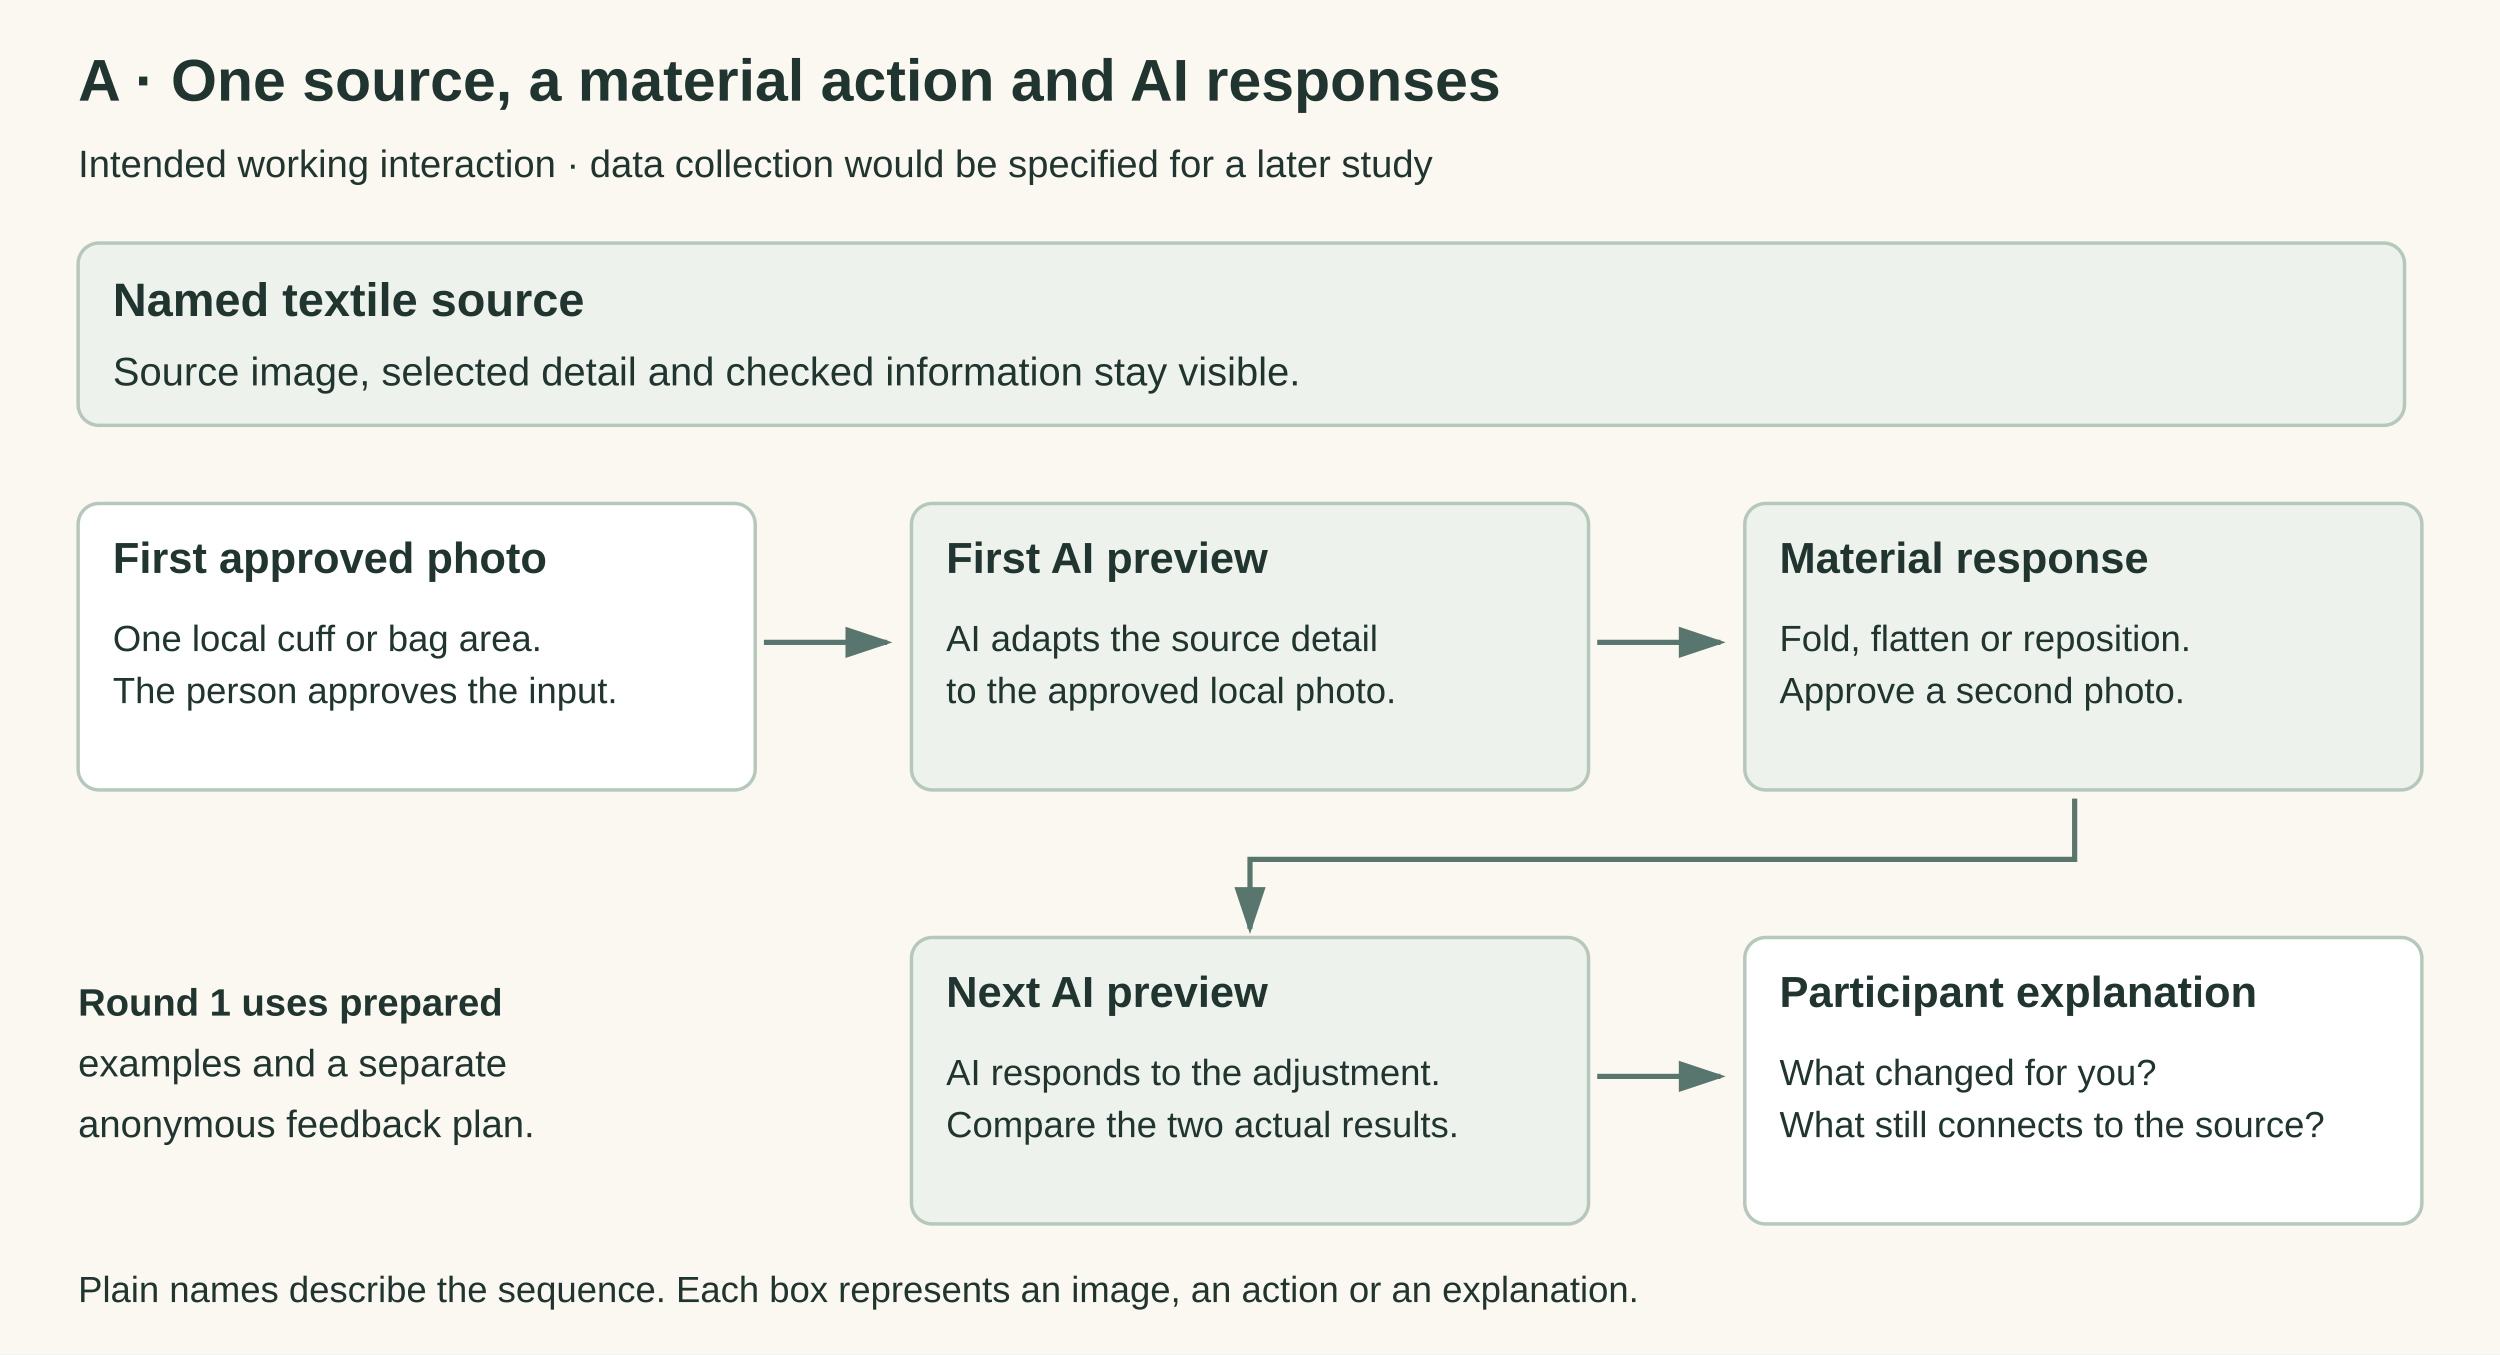
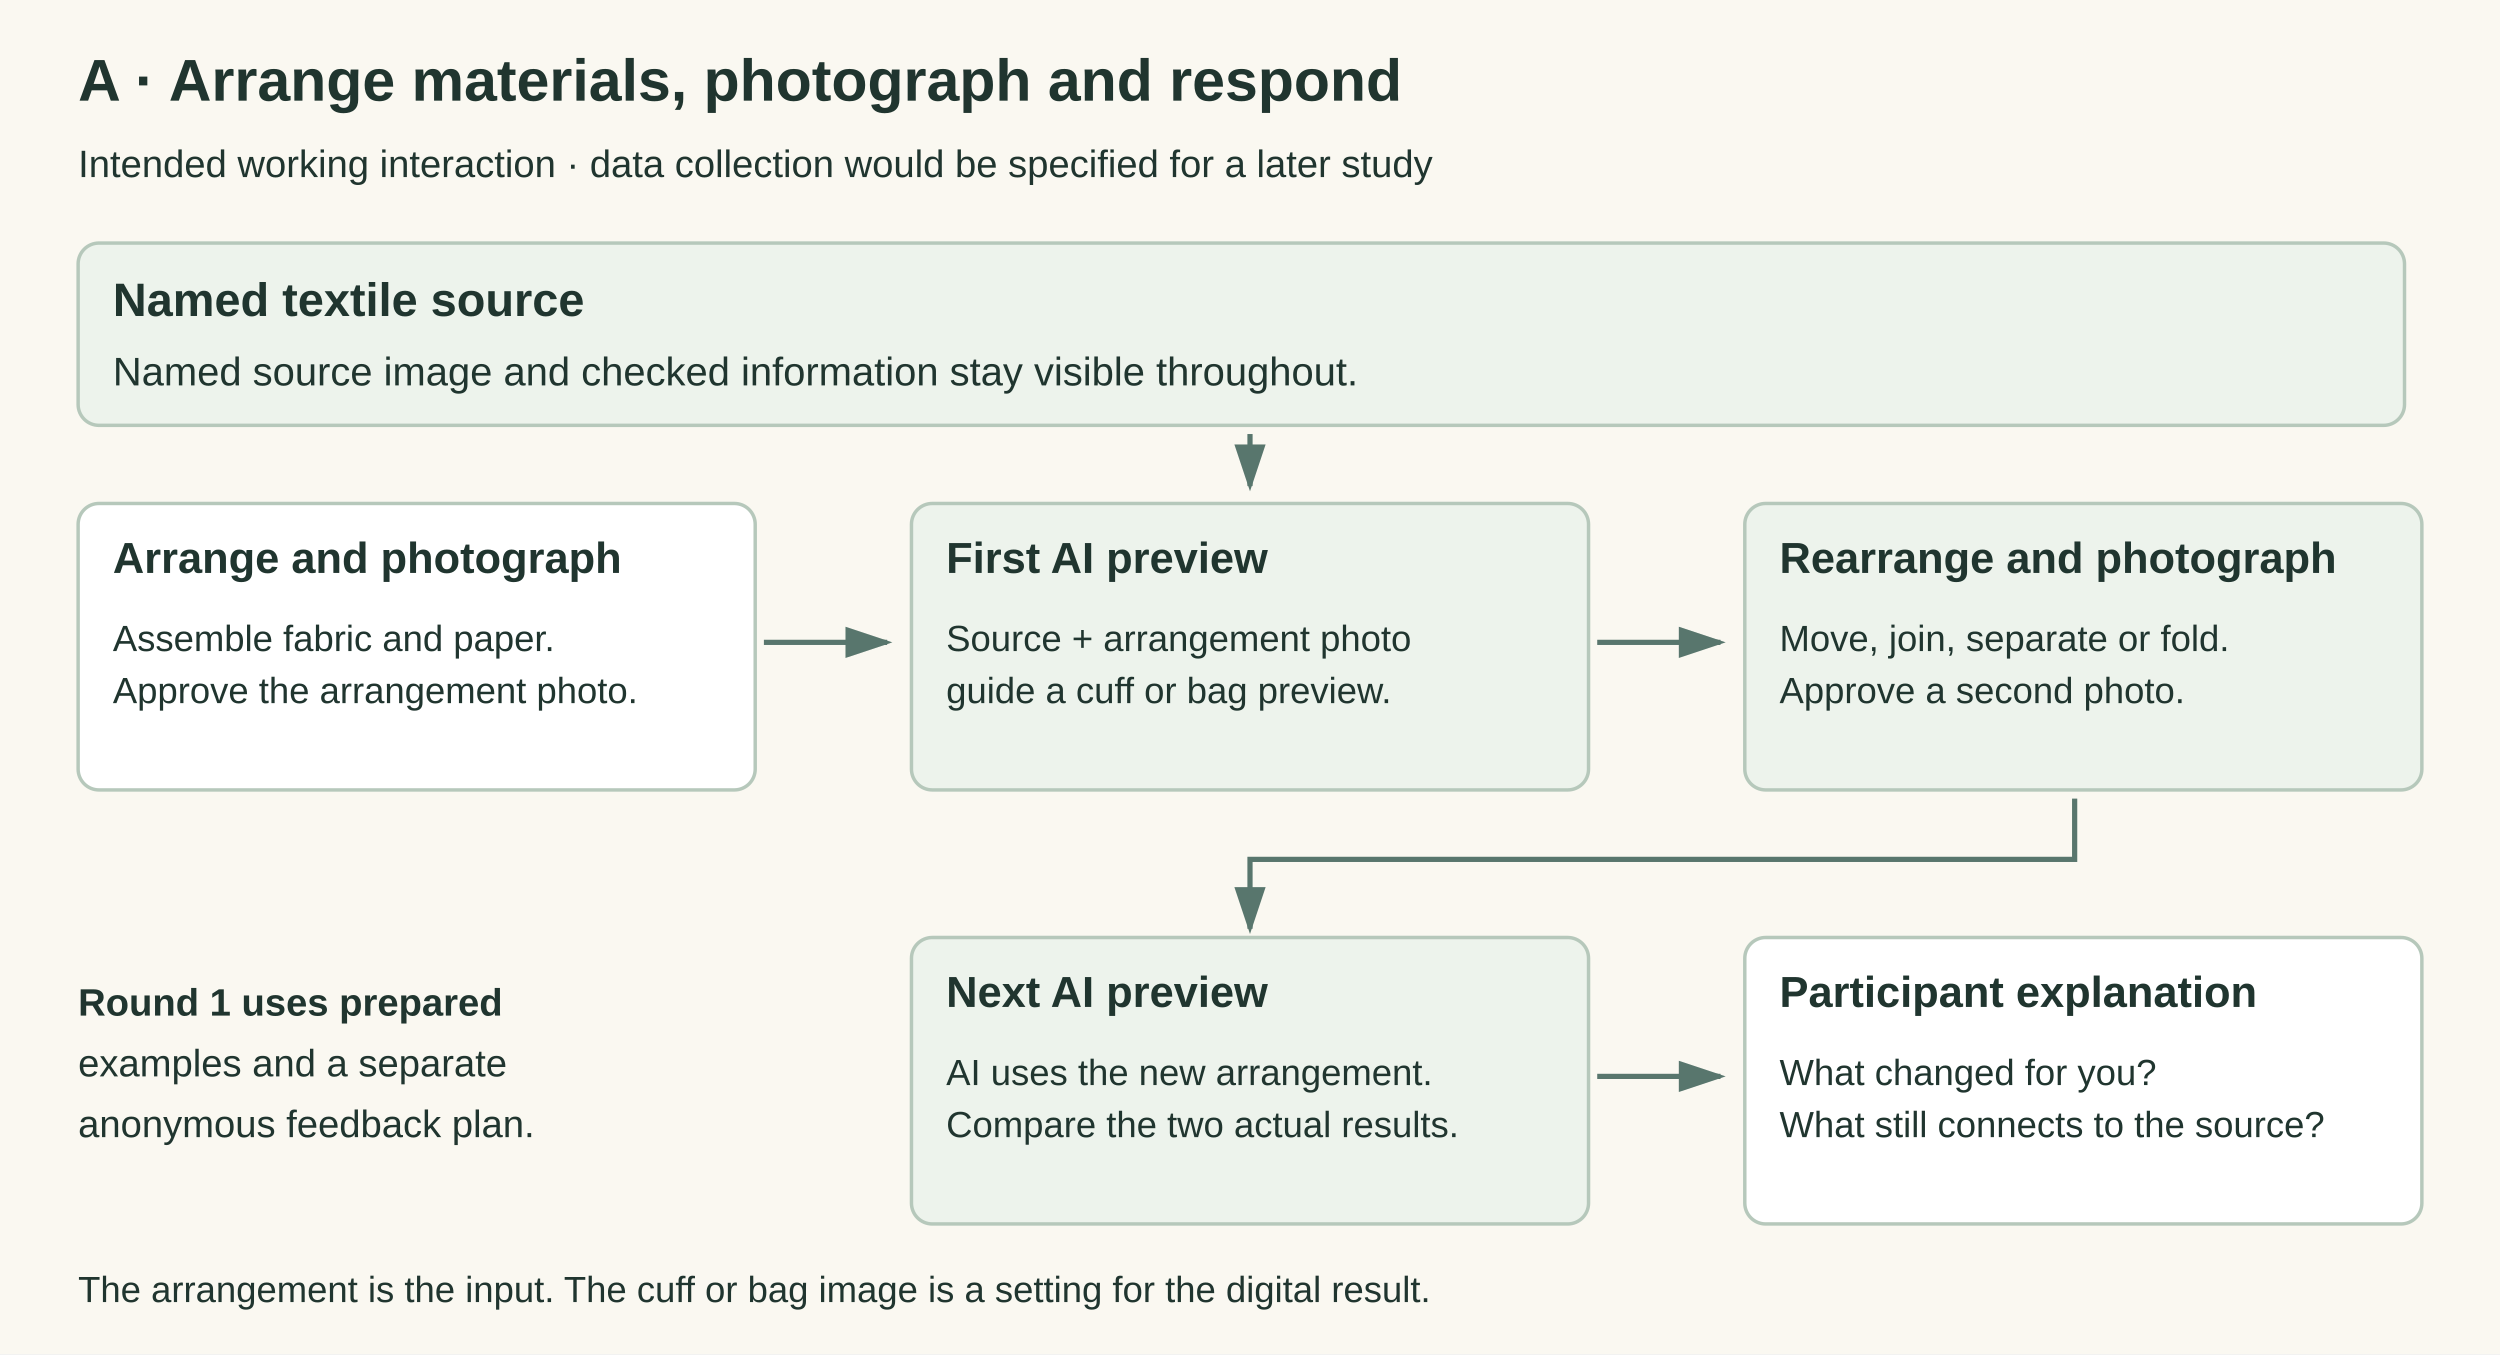
<svg xmlns="http://www.w3.org/2000/svg" width="1440" height="780" viewBox="0 0 1440 780" role="img" aria-labelledby="title">
  <defs>
    <marker id="arrow" markerWidth="10" markerHeight="10" refX="8" refY="3" orient="auto">
      <path d="M0 0 L0 6 L9 3 Z" fill="#58766d" />
    </marker>
  </defs>
  <rect width="1440" height="780" fill="#faf8f1" />
  <g font-family="Arial,sans-serif" fill="#20352f">
    <text x="45" y="58" font-size="34" font-weight="650">
-       <tspan x="45" dy="0">A · One source, a material action and AI responses</tspan>
+       <tspan x="45" dy="0">A · Arrange materials, photograph and respond</tspan>
    </text>
    <text x="45" y="102" font-size="22" font-weight="400">
      <tspan x="45" dy="0">Intended working interaction · data collection would be specified for a later study</tspan>
    </text>
    <rect x="45" y="140" width="1340" height="105" rx="12" fill="#edf3ec" stroke="#b6c8bb" stroke-width="2" />
    <text x="65" y="182" font-size="27" font-weight="650">
      <tspan x="65" dy="0">Named textile source</tspan>
    </text>
    <text x="65" y="222" font-size="23" font-weight="400">
-       <tspan x="65" dy="0">Source image, selected detail and checked information stay visible.</tspan>
+       <tspan x="65" dy="0">Named source image and checked information stay visible throughout.</tspan>
    </text>
    <rect x="45" y="290" width="390" height="165" rx="12" fill="#fff" stroke="#b6c8bb" stroke-width="2" />
    <text x="65" y="330" font-size="25" font-weight="650">
-       <tspan x="65" dy="0">First approved photo</tspan>
+       <tspan x="65" dy="0">Arrange and photograph</tspan>
    </text>
    <text x="65" y="375" font-size="21" font-weight="400">
-       <tspan x="65" dy="0">One local cuff or bag area.</tspan>
-       <tspan x="65" dy="30">The person approves the input.</tspan>
+       <tspan x="65" dy="0">Assemble fabric and paper.</tspan>
+       <tspan x="65" dy="30">Approve the arrangement photo.</tspan>
    </text>
    <rect x="525" y="290" width="390" height="165" rx="12" fill="#edf3ec" stroke="#b6c8bb" stroke-width="2" />
    <text x="545" y="330" font-size="25" font-weight="650">
      <tspan x="545" dy="0">First AI preview</tspan>
    </text>
    <text x="545" y="375" font-size="21" font-weight="400">
-       <tspan x="545" dy="0">AI adapts the source detail</tspan>
-       <tspan x="545" dy="30">to the approved local photo.</tspan>
+       <tspan x="545" dy="0">Source + arrangement photo</tspan>
+       <tspan x="545" dy="30">guide a cuff or bag preview.</tspan>
    </text>
    <rect x="1005" y="290" width="390" height="165" rx="12" fill="#edf3ec" stroke="#b6c8bb" stroke-width="2" />
    <text x="1025" y="330" font-size="25" font-weight="650">
-       <tspan x="1025" dy="0">Material response</tspan>
+       <tspan x="1025" dy="0">Rearrange and photograph</tspan>
    </text>
    <text x="1025" y="375" font-size="21" font-weight="400">
-       <tspan x="1025" dy="0">Fold, flatten or reposition.</tspan>
+       <tspan x="1025" dy="0">Move, join, separate or fold.</tspan>
      <tspan x="1025" dy="30">Approve a second photo.</tspan>
    </text>
    <rect x="525" y="540" width="390" height="165" rx="12" fill="#edf3ec" stroke="#b6c8bb" stroke-width="2" />
    <text x="545" y="580" font-size="25" font-weight="650">
      <tspan x="545" dy="0">Next AI preview</tspan>
    </text>
    <text x="545" y="625" font-size="21" font-weight="400">
-       <tspan x="545" dy="0">AI responds to the adjustment.</tspan>
+       <tspan x="545" dy="0">AI uses the new arrangement.</tspan>
      <tspan x="545" dy="30">Compare the two actual results.</tspan>
    </text>
    <rect x="1005" y="540" width="390" height="165" rx="12" fill="#fff" stroke="#b6c8bb" stroke-width="2" />
    <text x="1025" y="580" font-size="25" font-weight="650">
      <tspan x="1025" dy="0">Participant explanation</tspan>
    </text>
    <text x="1025" y="625" font-size="21" font-weight="400">
      <tspan x="1025" dy="0">What changed for you?</tspan>
      <tspan x="1025" dy="30">What still connects to the source?</tspan>
    </text>
+     <path d="M720 250 L720 280" stroke="#58766d" stroke-width="3" fill="none" marker-end="url(#arrow)" />
    <path d="M440 370 L511 370" stroke="#58766d" stroke-width="3" fill="none" marker-end="url(#arrow)" />
    <path d="M920 370 L991 370" stroke="#58766d" stroke-width="3" fill="none" marker-end="url(#arrow)" />
    <path d="M1195 460 L1195 495 L720 495 L720 535" stroke="#58766d" stroke-width="3" fill="none" marker-end="url(#arrow)" />
    <path d="M920 620 L991 620" stroke="#58766d" stroke-width="3" fill="none" marker-end="url(#arrow)" />
    <text x="45" y="585" font-size="22" font-weight="650">
      <tspan x="45" dy="0">Round 1 uses prepared</tspan>
    </text>
    <text x="45" y="620" font-size="22" font-weight="400">
      <tspan x="45" dy="0">examples and a separate</tspan>
    </text>
    <text x="45" y="655" font-size="22" font-weight="400">
      <tspan x="45" dy="0">anonymous feedback plan.</tspan>
    </text>
    <text x="45" y="750" font-size="21" font-weight="400">
-       <tspan x="45" dy="0">Plain names describe the sequence. Each box represents an image, an action or an explanation.</tspan>
+       <tspan x="45" dy="0">The arrangement is the input. The cuff or bag image is a setting for the digital result.</tspan>
    </text>
  </g>
</svg>
